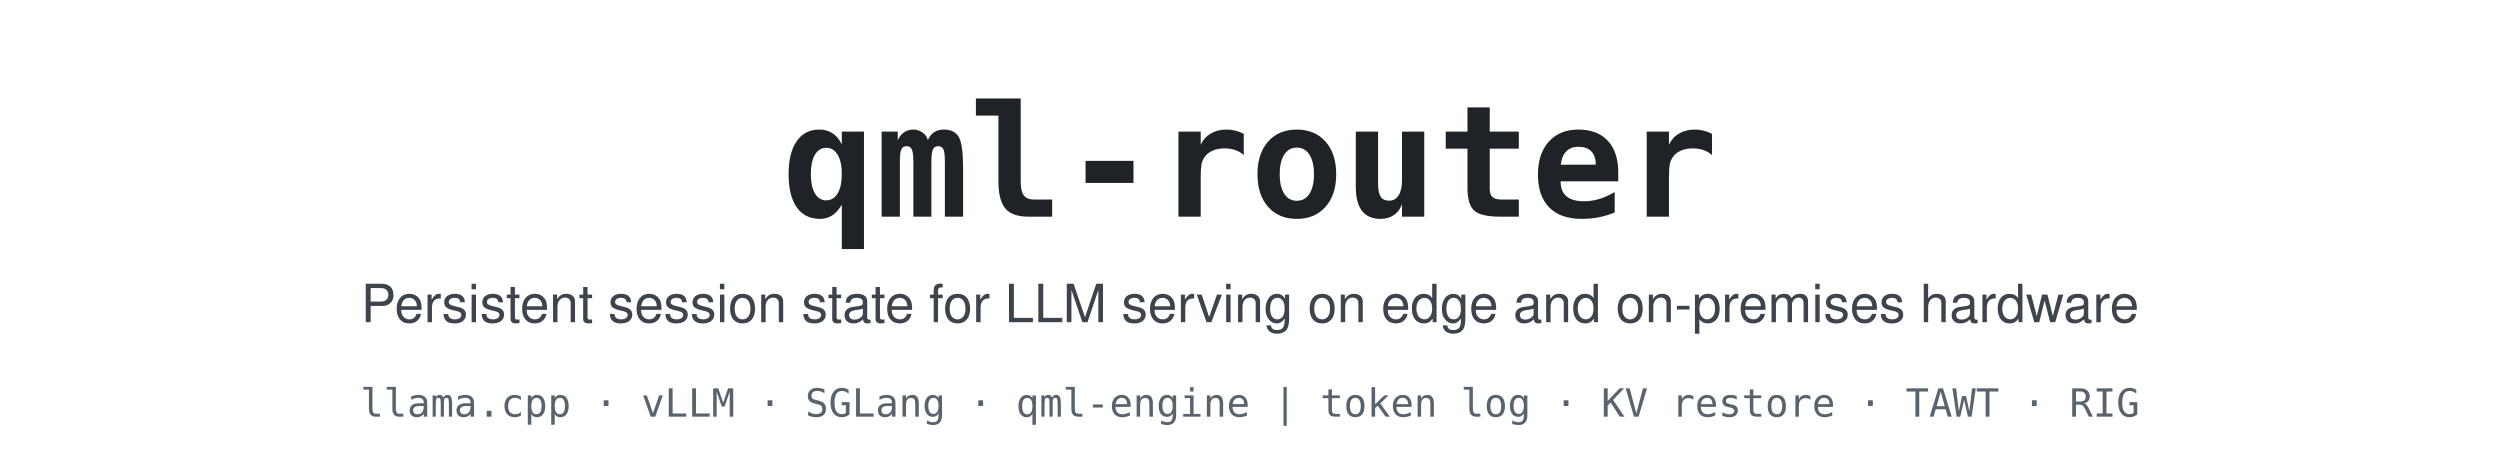
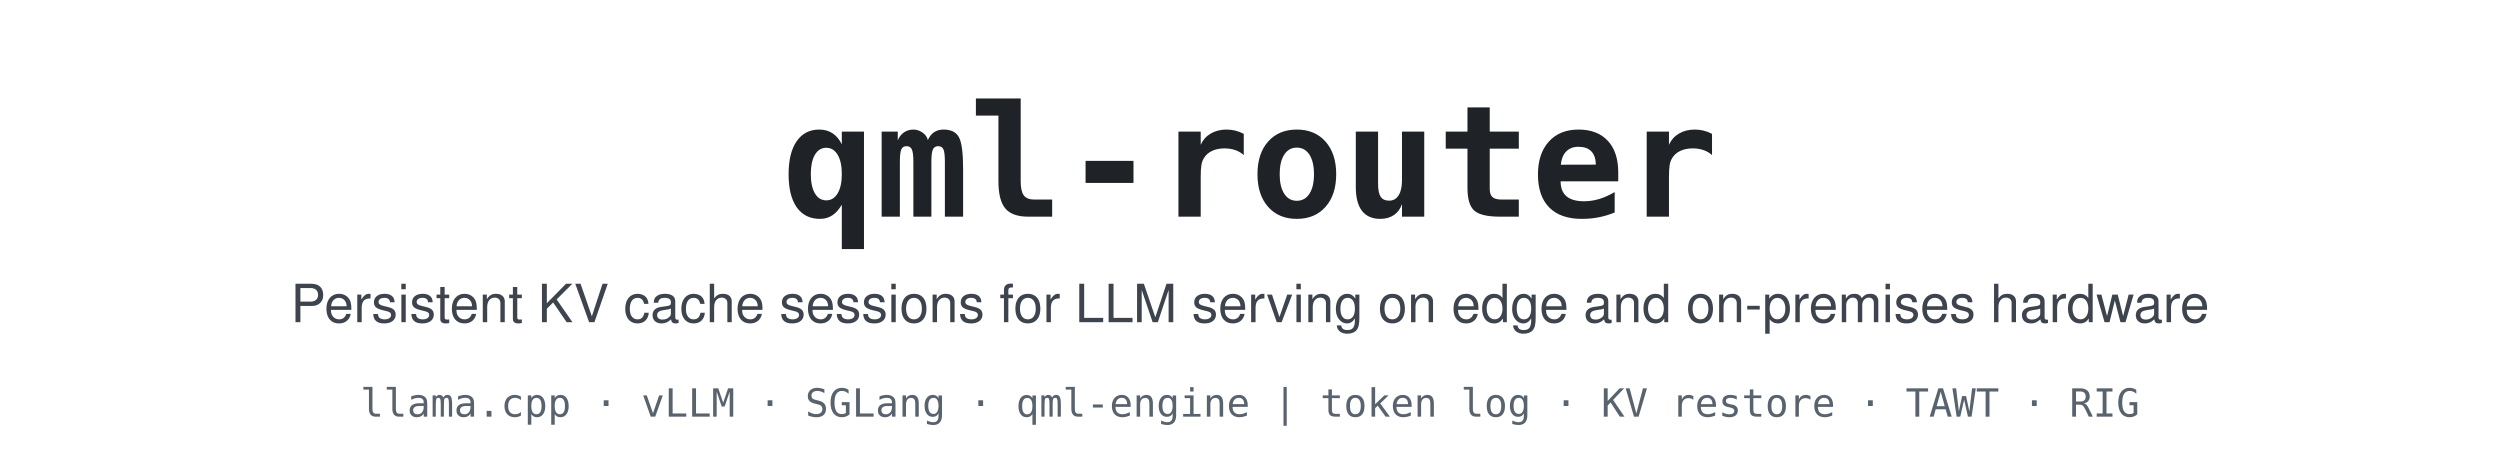
- <svg xmlns="http://www.w3.org/2000/svg" width="900" height="170" viewBox="0 0 900 170" role="img" aria-label="qml-router: persistent session state for LLM serving on edge and on-premises hardware">
+ <svg xmlns="http://www.w3.org/2000/svg" width="900" height="170" viewBox="0 0 900 170" role="img" aria-label="qml-router: persistent KV cache sessions for LLM serving on edge and on-premises hardware">
  <text x="450" y="78" text-anchor="middle" font-family="ui-monospace, SFMono-Regular, Menlo, Consolas, monospace" font-size="56" font-weight="700" fill="#1f2328">qml-router</text>
-   <text x="450" y="116" text-anchor="middle" font-family="-apple-system, Segoe UI, Helvetica, Arial, sans-serif" font-size="19" fill="#3d444d">Persistent session state for LLM serving on edge and on-premises hardware</text>
+   <text x="450" y="116" text-anchor="middle" font-family="-apple-system, Segoe UI, Helvetica, Arial, sans-serif" font-size="19" fill="#3d444d">Persistent KV cache sessions for LLM serving on edge and on-premises hardware</text>
  <text x="450" y="150" text-anchor="middle" font-family="ui-monospace, SFMono-Regular, Menlo, Consolas, monospace" font-size="14" fill="#59636e">llama.cpp · vLLM · SGLang · qml-engine  |  token log · KV restore · TAWT · RIG</text>
</svg>
